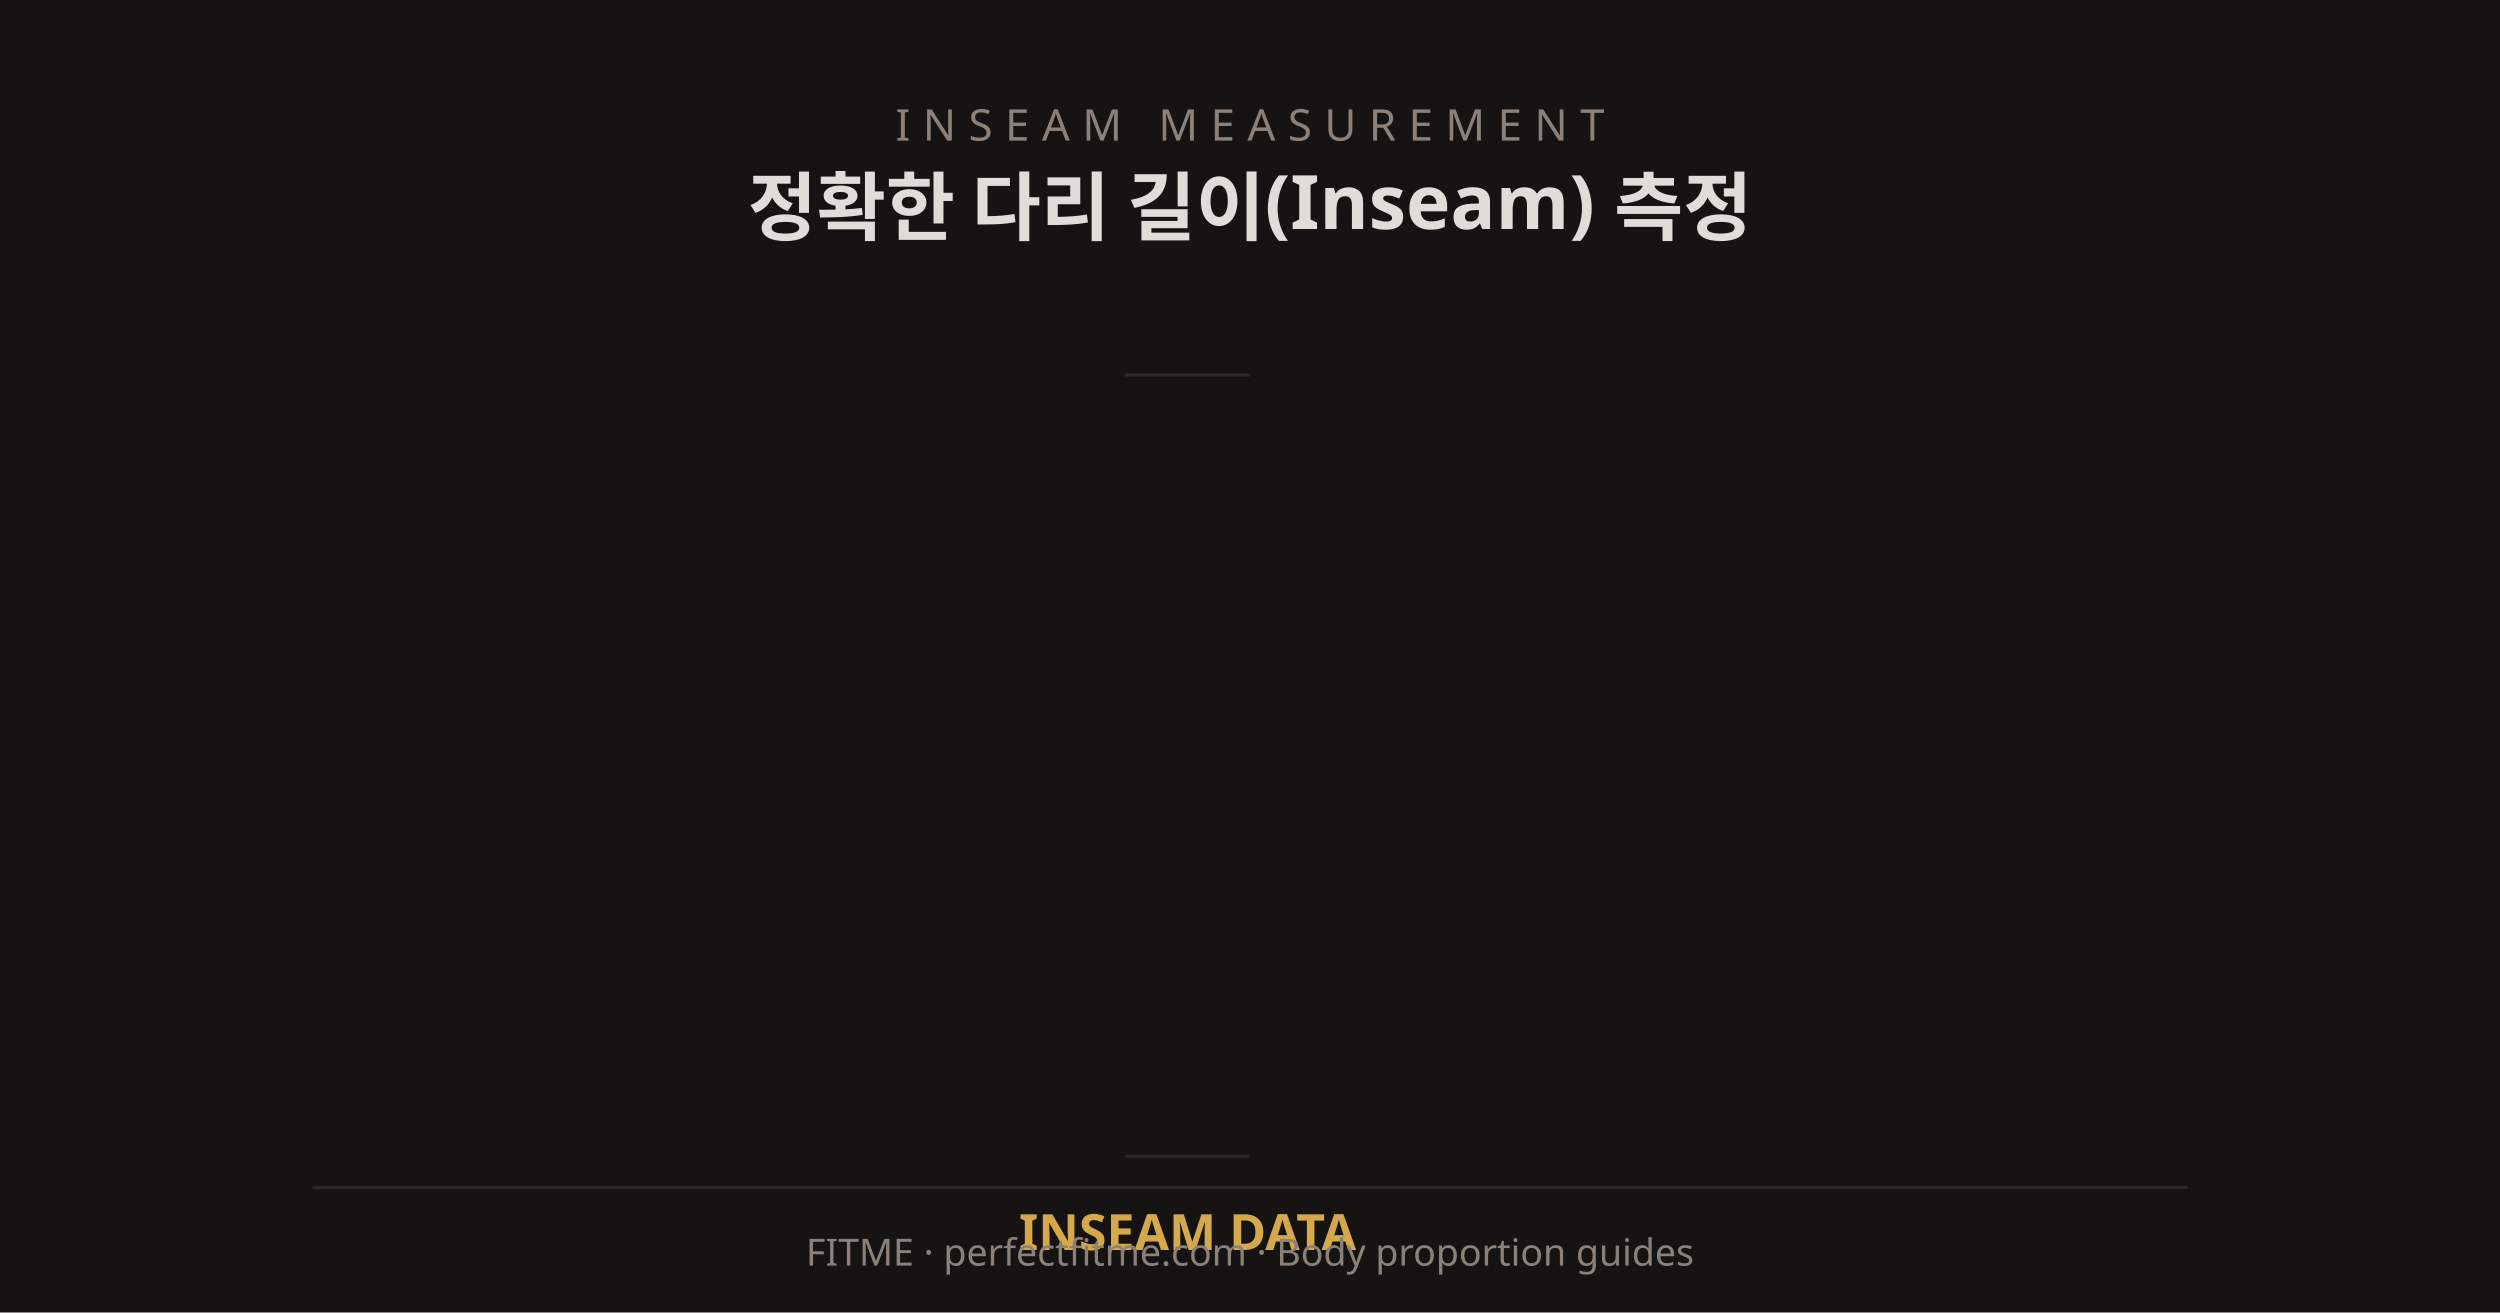
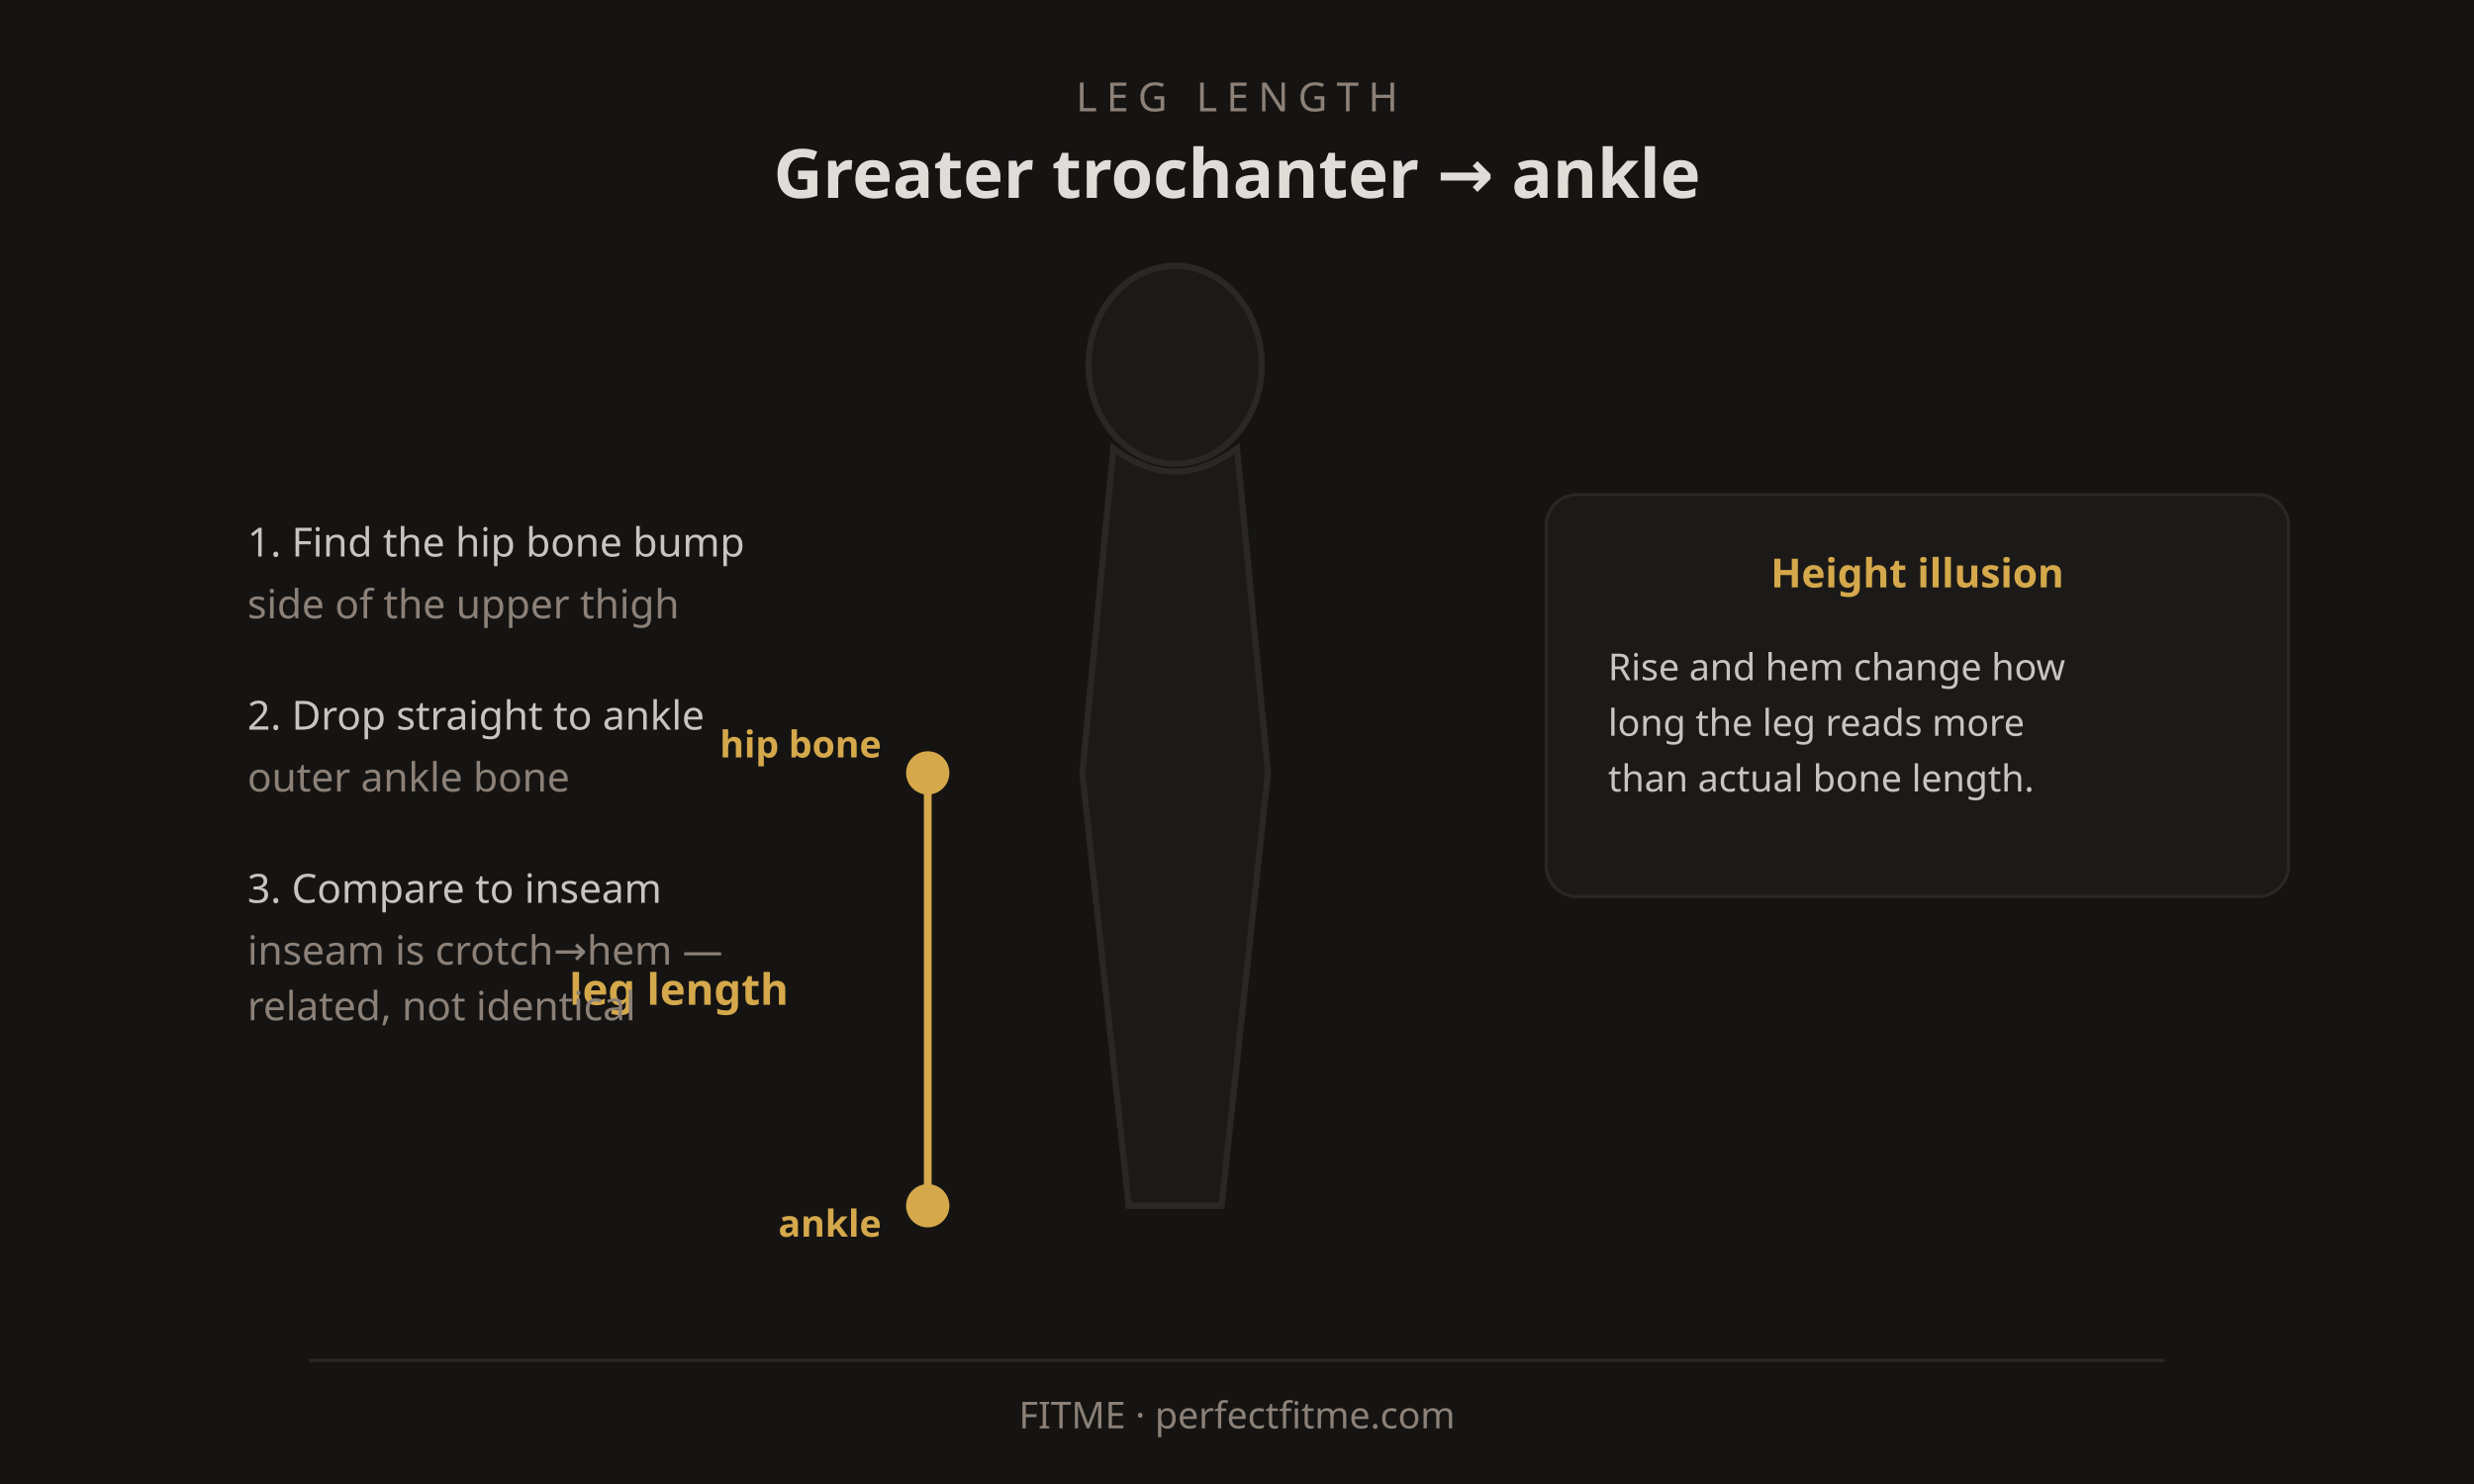
- <svg xmlns="http://www.w3.org/2000/svg" viewBox="0 0 800 420" width="800" height="420">
-   <defs>
-     <filter id="glow" x="-20%" y="-20%" width="140%" height="140%">
-       <feGaussianBlur stdDeviation="3" result="blur" />
-       <feComposite in="SourceGraphic" in2="blur" operator="over" />
-     </filter>
-     <linearGradient id="accentGradient" x1="0%" y1="0%" x2="100%" y2="100%">
-       <stop offset="0%" style="stop-color:#d4a84b;stop-opacity:1" />
-       <stop offset="100%" style="stop-color:#b08d3d;stop-opacity:1" />
-     </linearGradient>
-     <style>
-       .title { font-family: 'DM Sans', sans-serif; font-size: 24px; font-weight: 700; fill: #e0dcd8; }
-       .subtitle { font-family: 'DM Sans', sans-serif; font-size: 14px; fill: #8b8178; letter-spacing: 4px; }
-       .label { font-family: 'DM Sans', sans-serif; font-size: 12px; fill: #8b8178; }
-       .accent-text { font-family: 'DM Sans', sans-serif; font-size: 16px; font-weight: 700; fill: #d4a84b; }
-       .line { stroke: #2a2724; stroke-width: 1; }
-       .accent-line { stroke: #d4a84b; stroke-width: 2; fill: none; filter: url(#glow); }
-       .dashed { stroke-dasharray: 4, 3; }
-     </style>
-   </defs>
-   <rect width="800" height="420" fill="#161412" />
-   <text x="400" y="45" text-anchor="middle" class="subtitle">INSEAM MEASUREMENT</text>
-   <text x="400" y="75" text-anchor="middle" class="title">정확한 다리 길이(Inseam) 측정</text>
-   <g transform="translate(380,120)">
-     <line x1="0" y1="0" x2="0" y2="250" class="accent-line" />
-     <line x1="-20" y1="0" x2="20" y2="0" class="line" />
-     <line x1="-20" y1="250" x2="20" y2="250" class="line" />
-     <text x="0" y="280" text-anchor="middle" class="accent-text">INSEAM DATA</text>
+ <svg xmlns="http://www.w3.org/2000/svg" viewBox="0 0 800 480" width="800" height="480" role="img" aria-labelledby="t d">
+   <rect width="800" height="480" fill="#161412" />
+   <text x="400" y="36" text-anchor="middle" fill="#8b8178" font-family="DM Sans,sans-serif" font-size="13" letter-spacing="3">LEG LENGTH</text>
+   <text x="400" y="64" text-anchor="middle" fill="#e0dcd8" font-family="DM Sans,sans-serif" font-size="22" font-weight="700">Greater trochanter → ankle</text>
+   <g transform="translate(340,90)" fill="#1c1a18" stroke="#2a2724" stroke-width="2">
+     <ellipse cx="40" cy="28" rx="28" ry="32" />
+     <path d="M20,55 Q40,70 60,55 L70,160 L55,300 L40,300 L25,300 L10,160 Z" />
  </g>
-   <line x1="100" y1="380" x2="700" y2="380" class="line" />
-   <text x="400" y="405" text-anchor="middle" class="label">FITME · perfectfitme.com · Body proportion guides</text>
+   <line x1="300" y1="250" x2="300" y2="390" stroke="#d4a84b" stroke-width="2.5" />
+   <circle cx="300" cy="250" r="7" fill="#d4a84b" />
+   <circle cx="300" cy="390" r="7" fill="#d4a84b" />
+   <text x="285" y="245" text-anchor="end" fill="#d4a84b" font-family="DM Sans,sans-serif" font-size="12" font-weight="700">hip bone</text>
+   <text x="285" y="400" text-anchor="end" fill="#d4a84b" font-family="DM Sans,sans-serif" font-size="12" font-weight="700">ankle</text>
+   <text x="255" y="325" text-anchor="end" fill="#d4a84b" font-family="DM Sans,sans-serif" font-size="14" font-weight="700">leg length</text>
+   <g fill="#c8c4c0" font-family="DM Sans,sans-serif" font-size="13">
+     <text x="80" y="180">1. Find the hip bone bump</text>
+     <text x="80" y="200" fill="#8b8178">side of the upper thigh</text>
+     <text x="80" y="236">2. Drop straight to ankle</text>
+     <text x="80" y="256" fill="#8b8178">outer ankle bone</text>
+     <text x="80" y="292">3. Compare to inseam</text>
+     <text x="80" y="312" fill="#8b8178">inseam is crotch→hem —</text>
+     <text x="80" y="330" fill="#8b8178">related, not identical</text>
+   </g>
+   <rect x="500" y="160" width="240" height="130" rx="10" fill="#1c1a18" stroke="#2a2724" />
+   <text x="620" y="190" text-anchor="middle" fill="#d4a84b" font-family="DM Sans,sans-serif" font-size="13" font-weight="700">Height illusion</text>
+   <text x="520" y="220" fill="#c8c4c0" font-family="DM Sans,sans-serif" font-size="12">Rise and hem change how</text>
+   <text x="520" y="238" fill="#c8c4c0" font-family="DM Sans,sans-serif" font-size="12">long the leg reads more</text>
+   <text x="520" y="256" fill="#c8c4c0" font-family="DM Sans,sans-serif" font-size="12">than actual bone length.</text>
+   <line x1="100" y1="440" x2="700" y2="440" stroke="#2a2724" />
+   <text x="400" y="462" text-anchor="middle" fill="#8b8178" font-family="DM Sans,sans-serif" font-size="12">FITME · perfectfitme.com</text>
</svg>
